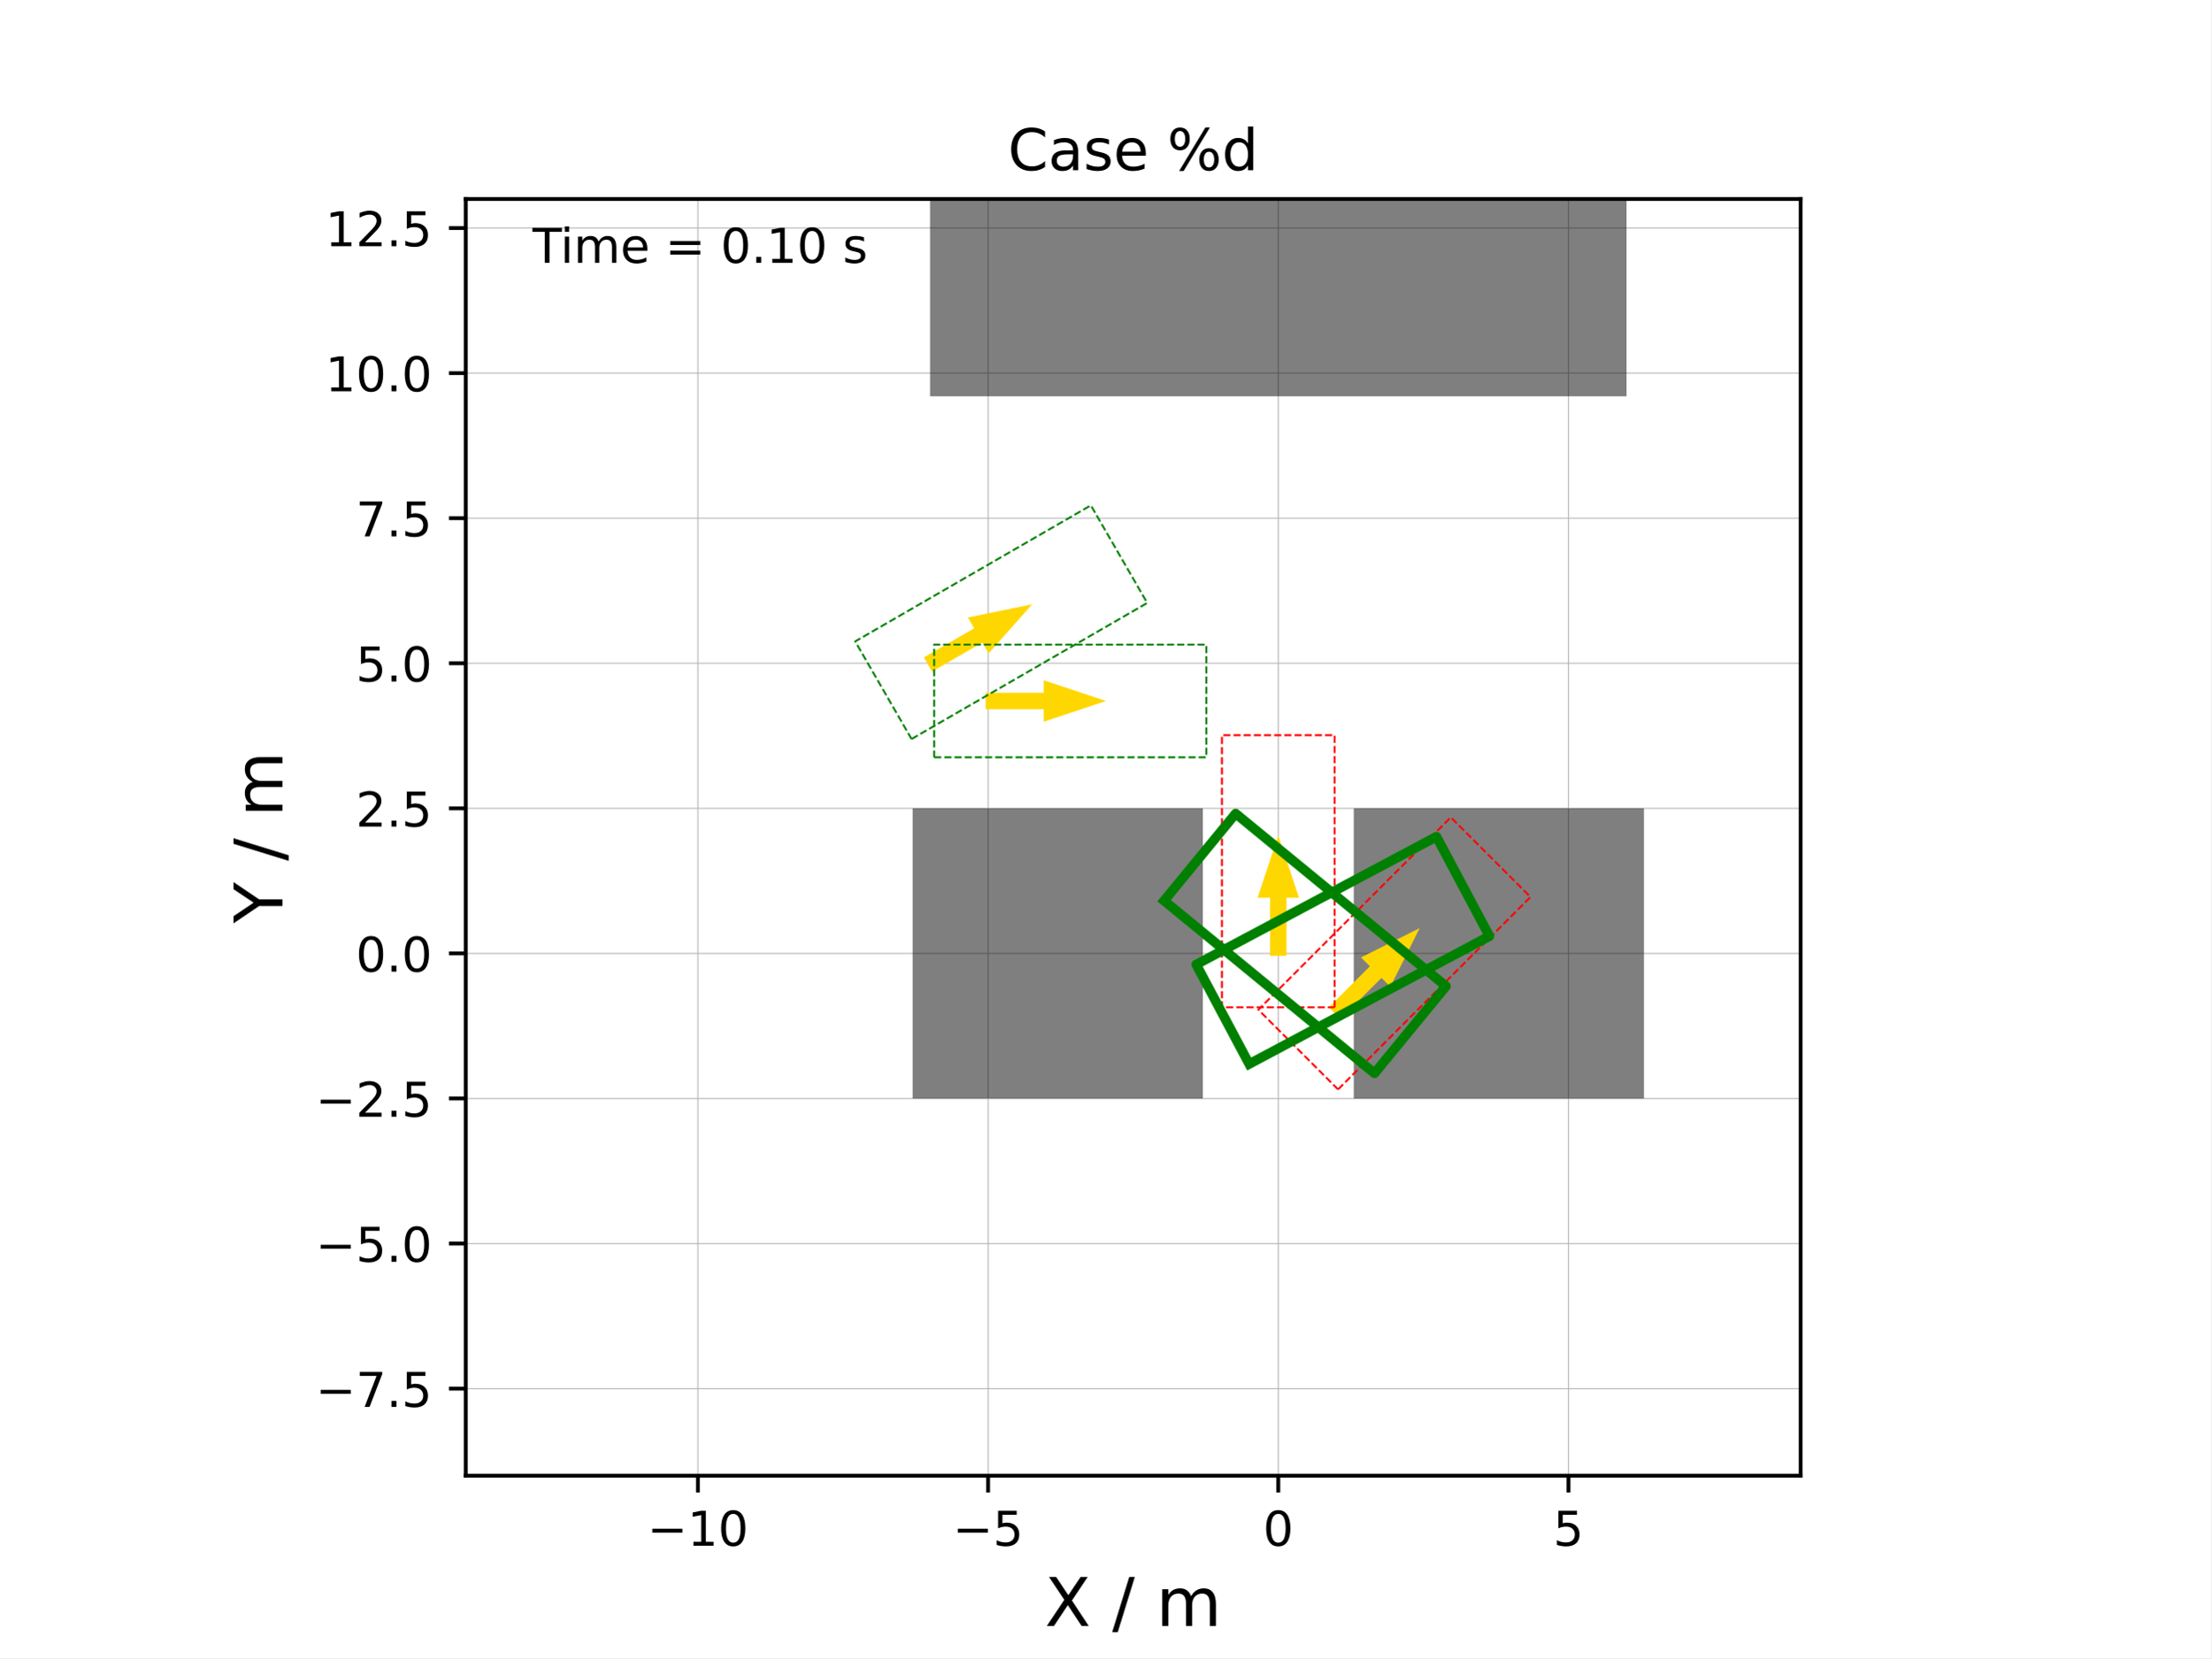
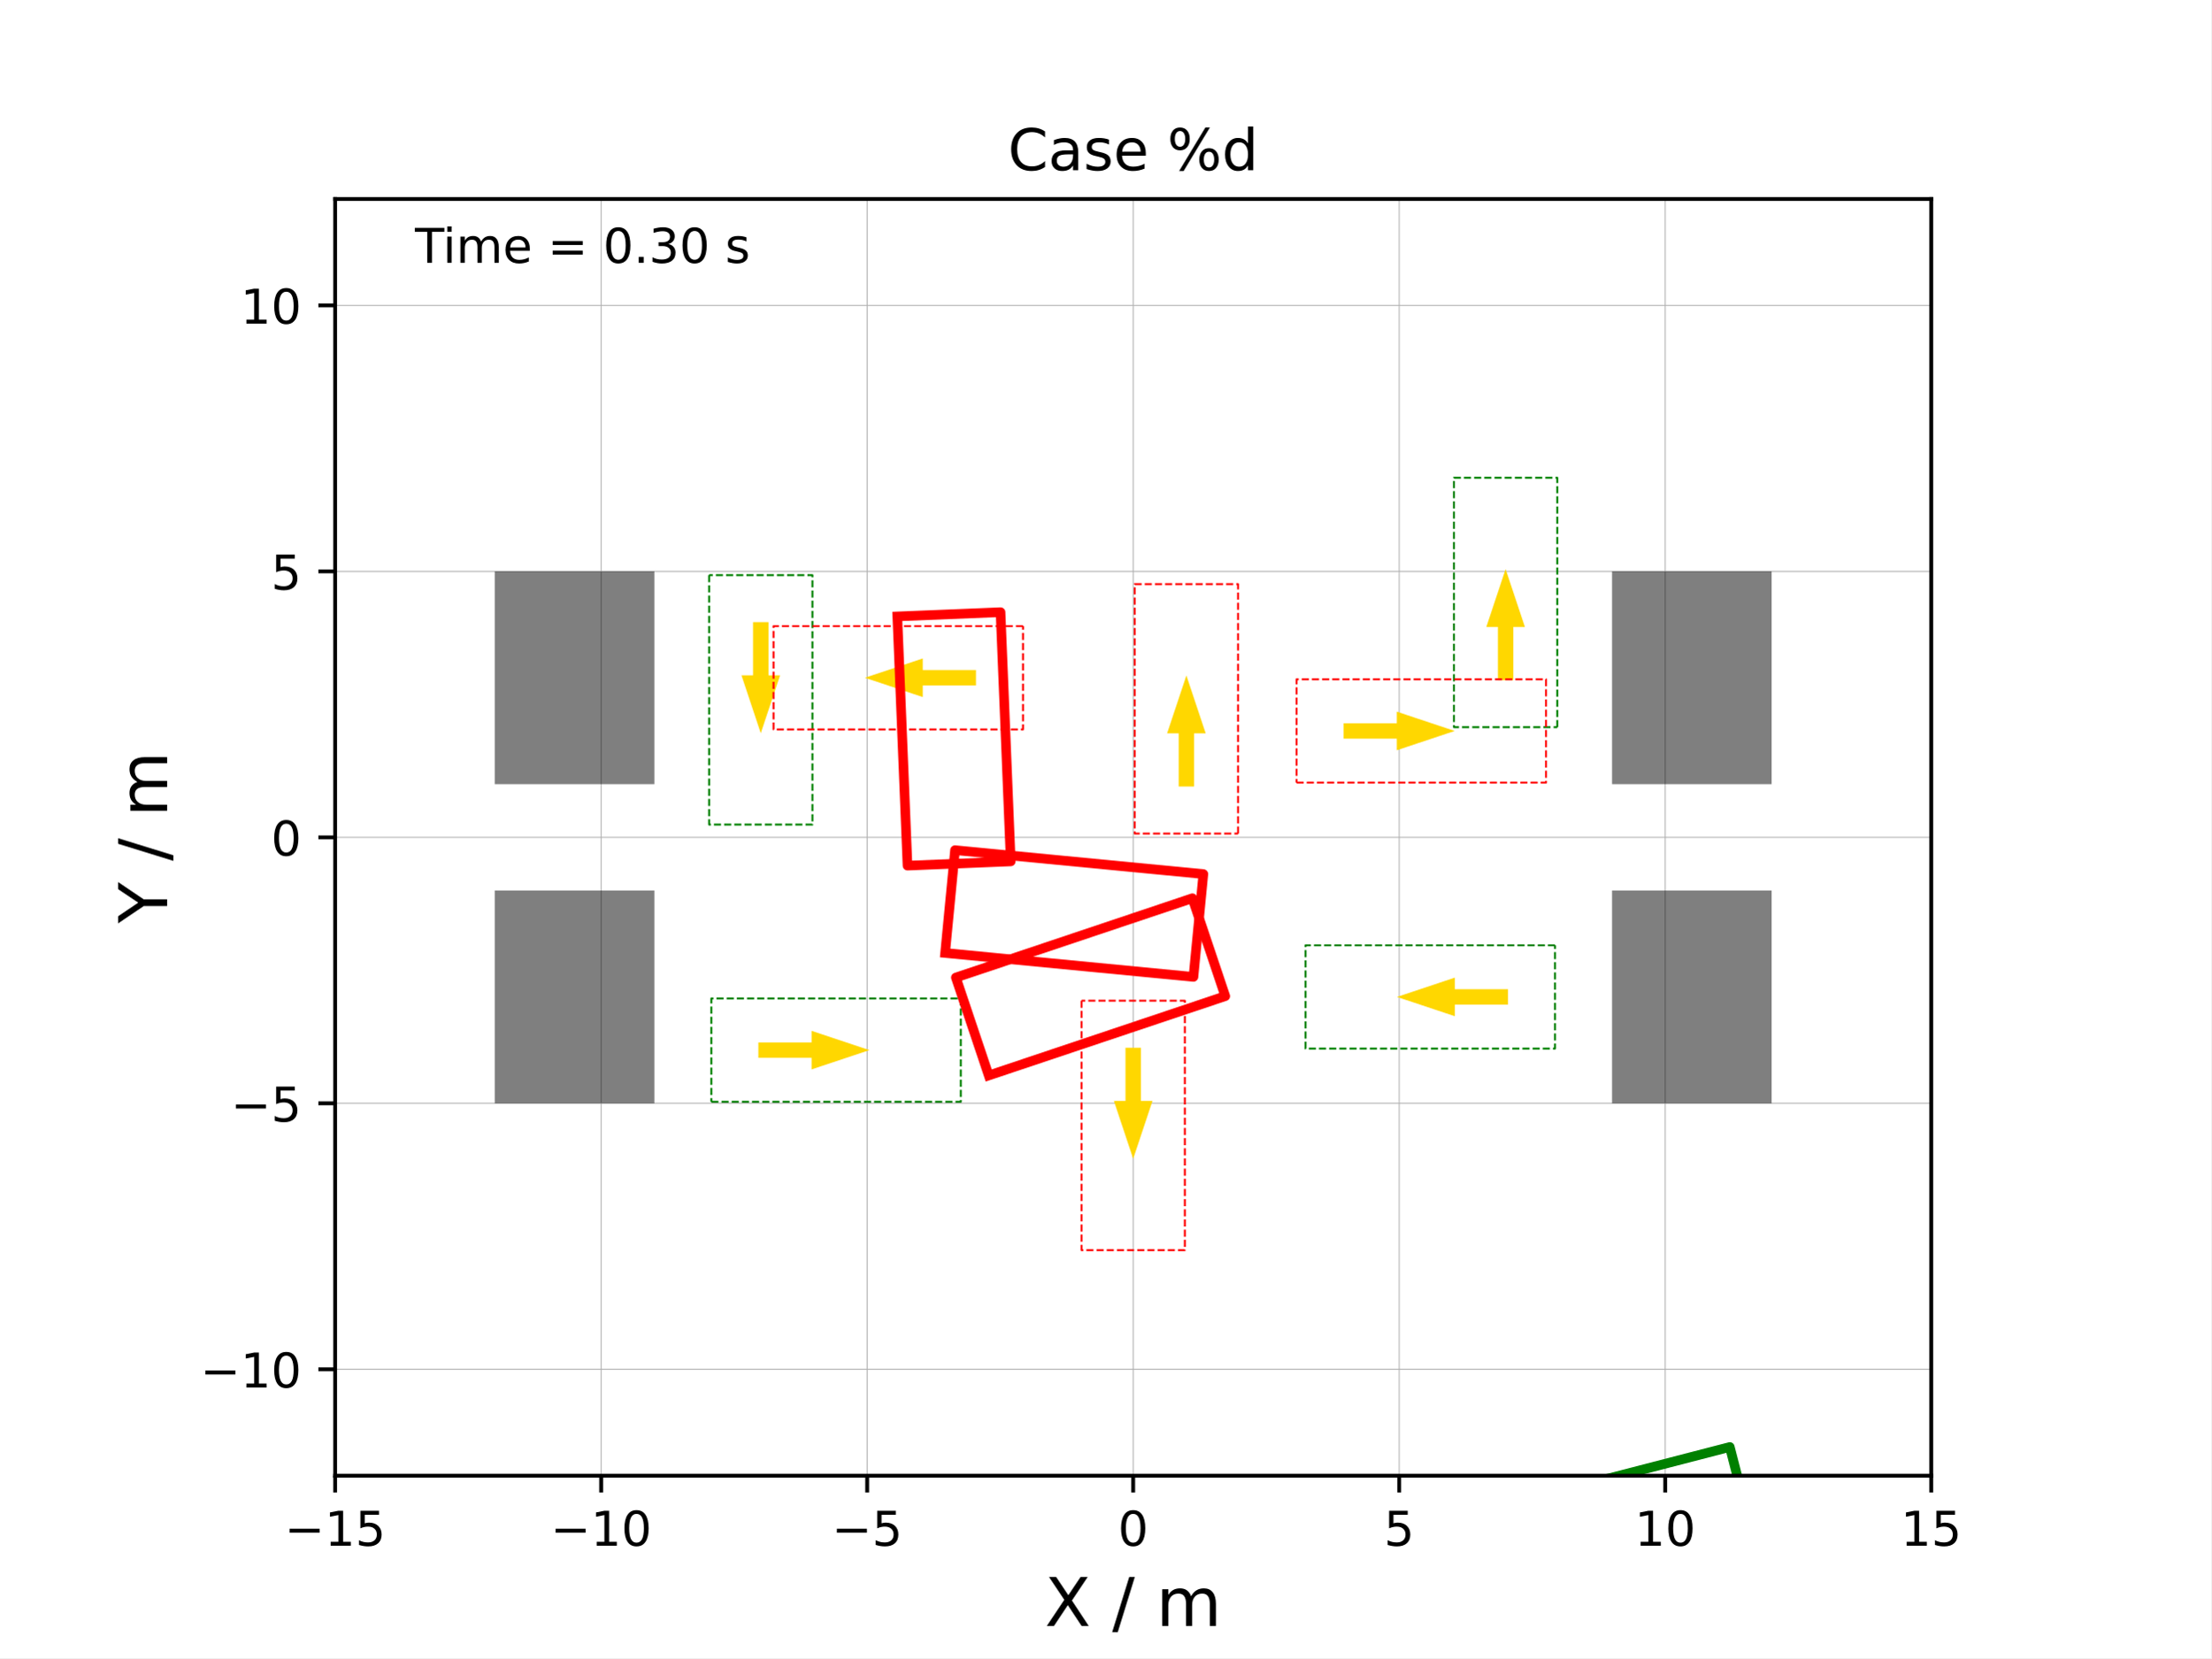
<svg xmlns="http://www.w3.org/2000/svg" xmlns:xlink="http://www.w3.org/1999/xlink" width="460.8pt" height="345.6pt" viewBox="0 0 460.8 345.6" version="1.1">
  <defs>
    <style type="text/css">*{stroke-linejoin: round; stroke-linecap: butt}</style>
  </defs>
  <g id="figure_1">
    <g id="patch_1">
      <path d="M 0 345.6  L 460.8 345.6  L 460.8 0  L 0 0  z " style="fill: #ffffff" />
    </g>
    <g id="axes_1">
      <g id="patch_2">
-         <path d="M 97.056 307.584  L 375.264 307.584  L 375.264 41.472  L 97.056 41.472  z " style="fill: #ffffff" />
+         <path d="M 69.84 307.584  L 402.48 307.584  L 402.48 41.472  L 69.84 41.472  z " style="fill: #ffffff" />
      </g>
      <g id="matplotlib.axis_1">
        <g id="xtick_1">
          <g id="line2d_1">
-             <path d="M 145.44 307.584  L 145.44 41.472  " clip-path="url(#pe2321b5df1)" style="fill: none; stroke: #b0b0b0; stroke-width: 0.2; stroke-linecap: square" />
+             <path d="M 69.84 307.584  L 69.84 41.472  " clip-path="url(#pda8e3c46f7)" style="fill: none; stroke: #b0b0b0; stroke-width: 0.2; stroke-linecap: square" />
          </g>
          <g id="line2d_2">
            <defs>
-               <path id="m6c5003adae" d="M 0 0  L 0 3.5  " style="stroke: #000000; stroke-width: 0.8" />
+               <path id="mcd9456e52e" d="M 0 0  L 0 3.5  " style="stroke: #000000; stroke-width: 0.8" />
            </defs>
            <g>
-               <use xlink:href="#m6c5003adae" x="145.44" y="307.584" style="stroke: #000000; stroke-width: 0.8" />
+               <use xlink:href="#mcd9456e52e" x="69.84" y="307.584" style="stroke: #000000; stroke-width: 0.8" />
            </g>
          </g>
          <g id="text_1">
-             <g transform="translate(134.8877 322.1824) scale(0.1 -0.1)">
+             <g transform="translate(59.28766 322.1824) scale(0.1 -0.1)">
              <defs>
                <path id="DejaVuSans-2212" d="M 678 2272  L 4684 2272  L 4684 1741  L 678 1741  L 678 2272  z " transform="scale(0.015625)" />
                <path id="DejaVuSans-31" d="M 794 531  L 1825 531  L 1825 4091  L 703 3866  L 703 4441  L 1819 4666  L 2450 4666  L 2450 531  L 3481 531  L 3481 0  L 794 0  L 794 531  z " transform="scale(0.015625)" />
+                 <path id="DejaVuSans-35" d="M 691 4666  L 3169 4666  L 3169 4134  L 1269 4134  L 1269 2991  Q 1406 3038 1543 3061  Q 1681 3084 1819 3084  Q 2600 3084 3056 2656  Q 3513 2228 3513 1497  Q 3513 744 3044 326  Q 2575 -91 1722 -91  Q 1428 -91 1123 -41  Q 819 9 494 109  L 494 744  Q 775 591 1075 516  Q 1375 441 1709 441  Q 2250 441 2565 725  Q 2881 1009 2881 1497  Q 2881 1984 2565 2268  Q 2250 2553 1709 2553  Q 1456 2553 1204 2497  Q 953 2441 691 2322  L 691 4666  z " transform="scale(0.015625)" />
+               </defs>
+               <use xlink:href="#DejaVuSans-2212" />
+               <use xlink:href="#DejaVuSans-31" x="83.789" />
+               <use xlink:href="#DejaVuSans-35" x="147.412" />
+             </g>
+           </g>
+         </g>
+         <g id="xtick_2">
+           <g id="line2d_3">
+             <path d="M 125.28 307.584  L 125.28 41.472  " clip-path="url(#pda8e3c46f7)" style="fill: none; stroke: #b0b0b0; stroke-width: 0.2; stroke-linecap: square" />
+           </g>
+           <g id="line2d_4">
+             <g>
+               <use xlink:href="#mcd9456e52e" x="125.28" y="307.584" style="stroke: #000000; stroke-width: 0.8" />
+             </g>
+           </g>
+           <g id="text_2">
+             <g transform="translate(114.7277 322.1824) scale(0.1 -0.1)">
+               <defs>
                <path id="DejaVuSans-30" d="M 2034 4250  Q 1547 4250 1301 3770  Q 1056 3291 1056 2328  Q 1056 1369 1301 889  Q 1547 409 2034 409  Q 2525 409 2770 889  Q 3016 1369 3016 2328  Q 3016 3291 2770 3770  Q 2525 4250 2034 4250  z M 2034 4750  Q 2819 4750 3233 4129  Q 3647 3509 3647 2328  Q 3647 1150 3233 529  Q 2819 -91 2034 -91  Q 1250 -91 836 529  Q 422 1150 422 2328  Q 422 3509 836 4129  Q 1250 4750 2034 4750  z " transform="scale(0.015625)" />
              </defs>
              <use xlink:href="#DejaVuSans-2212" />
              <use xlink:href="#DejaVuSans-31" x="83.789" />
              <use xlink:href="#DejaVuSans-30" x="147.412" />
            </g>
          </g>
        </g>
-         <g id="xtick_2">
-           <g id="line2d_3">
-             <path d="M 205.92 307.584  L 205.92 41.472  " clip-path="url(#pe2321b5df1)" style="fill: none; stroke: #b0b0b0; stroke-width: 0.2; stroke-linecap: square" />
-           </g>
-           <g id="line2d_4">
-             <g>
-               <use xlink:href="#m6c5003adae" x="205.92" y="307.584" style="stroke: #000000; stroke-width: 0.8" />
-             </g>
-           </g>
-           <g id="text_2">
-             <g transform="translate(198.5489 322.1824) scale(0.1 -0.1)">
-               <defs>
-                 <path id="DejaVuSans-35" d="M 691 4666  L 3169 4666  L 3169 4134  L 1269 4134  L 1269 2991  Q 1406 3038 1543 3061  Q 1681 3084 1819 3084  Q 2600 3084 3056 2656  Q 3513 2228 3513 1497  Q 3513 744 3044 326  Q 2575 -91 1722 -91  Q 1428 -91 1123 -41  Q 819 9 494 109  L 494 744  Q 775 591 1075 516  Q 1375 441 1709 441  Q 2250 441 2565 725  Q 2881 1009 2881 1497  Q 2881 1984 2565 2268  Q 2250 2553 1709 2553  Q 1456 2553 1204 2497  Q 953 2441 691 2322  L 691 4666  z " transform="scale(0.015625)" />
-               </defs>
-               <use xlink:href="#DejaVuSans-2212" />
-               <use xlink:href="#DejaVuSans-35" x="83.789" />
-             </g>
-           </g>
-         </g>
        <g id="xtick_3">
          <g id="line2d_5">
-             <path d="M 266.4 307.584  L 266.4 41.472  " clip-path="url(#pe2321b5df1)" style="fill: none; stroke: #b0b0b0; stroke-width: 0.2; stroke-linecap: square" />
+             <path d="M 180.72 307.584  L 180.72 41.472  " clip-path="url(#pda8e3c46f7)" style="fill: none; stroke: #b0b0b0; stroke-width: 0.2; stroke-linecap: square" />
          </g>
          <g id="line2d_6">
            <g>
-               <use xlink:href="#m6c5003adae" x="266.4" y="307.584" style="stroke: #000000; stroke-width: 0.8" />
+               <use xlink:href="#mcd9456e52e" x="180.72" y="307.584" style="stroke: #000000; stroke-width: 0.8" />
            </g>
          </g>
          <g id="text_3">
-             <g transform="translate(263.2188 322.1824) scale(0.1 -0.1)">
-               <use xlink:href="#DejaVuSans-30" />
+             <g transform="translate(173.3489 322.1824) scale(0.1 -0.1)">
+               <use xlink:href="#DejaVuSans-2212" />
+               <use xlink:href="#DejaVuSans-35" x="83.789" />
            </g>
          </g>
        </g>
        <g id="xtick_4">
          <g id="line2d_7">
-             <path d="M 326.88 307.584  L 326.88 41.472  " clip-path="url(#pe2321b5df1)" style="fill: none; stroke: #b0b0b0; stroke-width: 0.2; stroke-linecap: square" />
+             <path d="M 236.16 307.584  L 236.16 41.472  " clip-path="url(#pda8e3c46f7)" style="fill: none; stroke: #b0b0b0; stroke-width: 0.2; stroke-linecap: square" />
          </g>
          <g id="line2d_8">
            <g>
-               <use xlink:href="#m6c5003adae" x="326.88" y="307.584" style="stroke: #000000; stroke-width: 0.8" />
+               <use xlink:href="#mcd9456e52e" x="236.16" y="307.584" style="stroke: #000000; stroke-width: 0.8" />
            </g>
          </g>
          <g id="text_4">
-             <g transform="translate(323.6988 322.1824) scale(0.1 -0.1)">
+             <g transform="translate(232.9787 322.1824) scale(0.1 -0.1)">
+               <use xlink:href="#DejaVuSans-30" />
+             </g>
+           </g>
+         </g>
+         <g id="xtick_5">
+           <g id="line2d_9">
+             <path d="M 291.6 307.584  L 291.6 41.472  " clip-path="url(#pda8e3c46f7)" style="fill: none; stroke: #b0b0b0; stroke-width: 0.2; stroke-linecap: square" />
+           </g>
+           <g id="line2d_10">
+             <g>
+               <use xlink:href="#mcd9456e52e" x="291.6" y="307.584" style="stroke: #000000; stroke-width: 0.8" />
+             </g>
+           </g>
+           <g id="text_5">
+             <g transform="translate(288.4187 322.1824) scale(0.1 -0.1)">
              <use xlink:href="#DejaVuSans-35" />
            </g>
          </g>
        </g>
-         <g id="text_5">
+         <g id="xtick_6">
+           <g id="line2d_11">
+             <path d="M 347.04 307.584  L 347.04 41.472  " clip-path="url(#pda8e3c46f7)" style="fill: none; stroke: #b0b0b0; stroke-width: 0.2; stroke-linecap: square" />
+           </g>
+           <g id="line2d_12">
+             <g>
+               <use xlink:href="#mcd9456e52e" x="347.04" y="307.584" style="stroke: #000000; stroke-width: 0.8" />
+             </g>
+           </g>
+           <g id="text_6">
+             <g transform="translate(340.6775 322.1824) scale(0.1 -0.1)">
+               <use xlink:href="#DejaVuSans-31" />
+               <use xlink:href="#DejaVuSans-30" x="63.623" />
+             </g>
+           </g>
+         </g>
+         <g id="xtick_7">
+           <g id="line2d_13">
+             <path d="M 402.48 307.584  L 402.48 41.472  " clip-path="url(#pda8e3c46f7)" style="fill: none; stroke: #b0b0b0; stroke-width: 0.2; stroke-linecap: square" />
+           </g>
+           <g id="line2d_14">
+             <g>
+               <use xlink:href="#mcd9456e52e" x="402.48" y="307.584" style="stroke: #000000; stroke-width: 0.8" />
+             </g>
+           </g>
+           <g id="text_7">
+             <g transform="translate(396.1175 322.1824) scale(0.1 -0.1)">
+               <use xlink:href="#DejaVuSans-31" />
+               <use xlink:href="#DejaVuSans-35" x="63.623" />
+             </g>
+           </g>
+         </g>
+         <g id="text_8">
          <g transform="translate(217.7391 338.8999) scale(0.14 -0.14)">
            <defs>
              <path id="DejaVuSans-58" d="M 403 4666  L 1081 4666  L 2241 2931  L 3406 4666  L 4084 4666  L 2584 2425  L 4184 0  L 3506 0  L 2194 1984  L 872 0  L 191 0  L 1856 2491  L 403 4666  z " transform="scale(0.015625)" />
              <path id="DejaVuSans-20" transform="scale(0.015625)" />
              <path id="DejaVuSans-2f" d="M 1625 4666  L 2156 4666  L 531 -594  L 0 -594  L 1625 4666  z " transform="scale(0.015625)" />
              <path id="DejaVuSans-6d" d="M 3328 2828  Q 3544 3216 3844 3400  Q 4144 3584 4550 3584  Q 5097 3584 5394 3201  Q 5691 2819 5691 2113  L 5691 0  L 5113 0  L 5113 2094  Q 5113 2597 4934 2840  Q 4756 3084 4391 3084  Q 3944 3084 3684 2787  Q 3425 2491 3425 1978  L 3425 0  L 2847 0  L 2847 2094  Q 2847 2600 2669 2842  Q 2491 3084 2119 3084  Q 1678 3084 1418 2786  Q 1159 2488 1159 1978  L 1159 0  L 581 0  L 581 3500  L 1159 3500  L 1159 2956  Q 1356 3278 1631 3431  Q 1906 3584 2284 3584  Q 2666 3584 2933 3390  Q 3200 3197 3328 2828  z " transform="scale(0.015625)" />
            </defs>
            <use xlink:href="#DejaVuSans-58" />
            <use xlink:href="#DejaVuSans-20" x="68.506" />
            <use xlink:href="#DejaVuSans-2f" x="100.293" />
            <use xlink:href="#DejaVuSans-20" x="133.984" />
            <use xlink:href="#DejaVuSans-6d" x="165.771" />
          </g>
        </g>
      </g>
      <g id="matplotlib.axis_2">
        <g id="ytick_1">
-           <g id="line2d_9">
-             <path d="M 97.056 289.44  L 375.264 289.44  " clip-path="url(#pe2321b5df1)" style="fill: none; stroke: #b0b0b0; stroke-width: 0.2; stroke-linecap: square" />
-           </g>
-           <g id="line2d_10">
+           <g id="line2d_15">
+             <path d="M 69.84 285.408  L 402.48 285.408  " clip-path="url(#pda8e3c46f7)" style="fill: none; stroke: #b0b0b0; stroke-width: 0.2; stroke-linecap: square" />
+           </g>
+           <g id="line2d_16">
            <defs>
-               <path id="m545e081326" d="M 0 0  L -3.5 0  " style="stroke: #000000; stroke-width: 0.8" />
+               <path id="m2091ab7830" d="M 0 0  L -3.5 0  " style="stroke: #000000; stroke-width: 0.8" />
            </defs>
            <g>
-               <use xlink:href="#m545e081326" x="97.056" y="289.44" style="stroke: #000000; stroke-width: 0.8" />
-             </g>
-           </g>
-           <g id="text_6">
-             <g transform="translate(65.77319 293.2392) scale(0.1 -0.1)">
-               <defs>
-                 <path id="DejaVuSans-37" d="M 525 4666  L 3525 4666  L 3525 4397  L 1831 0  L 1172 0  L 2766 4134  L 525 4134  L 525 4666  z " transform="scale(0.015625)" />
-                 <path id="DejaVuSans-2e" d="M 684 794  L 1344 794  L 1344 0  L 684 0  L 684 794  z " transform="scale(0.015625)" />
-               </defs>
-               <use xlink:href="#DejaVuSans-2212" />
-               <use xlink:href="#DejaVuSans-37" x="83.789" />
-               <use xlink:href="#DejaVuSans-2e" x="147.412" />
-               <use xlink:href="#DejaVuSans-35" x="179.199" />
+               <use xlink:href="#m2091ab7830" x="69.84" y="285.408" style="stroke: #000000; stroke-width: 0.8" />
+             </g>
+           </g>
+           <g id="text_9">
+             <g transform="translate(41.73531 289.2072) scale(0.1 -0.1)">
+               <use xlink:href="#DejaVuSans-2212" />
+               <use xlink:href="#DejaVuSans-31" x="83.789" />
+               <use xlink:href="#DejaVuSans-30" x="147.412" />
            </g>
          </g>
        </g>
        <g id="ytick_2">
-           <g id="line2d_11">
-             <path d="M 97.056 259.2  L 375.264 259.2  " clip-path="url(#pe2321b5df1)" style="fill: none; stroke: #b0b0b0; stroke-width: 0.2; stroke-linecap: square" />
-           </g>
-           <g id="line2d_12">
-             <g>
-               <use xlink:href="#m545e081326" x="97.056" y="259.2" style="stroke: #000000; stroke-width: 0.8" />
-             </g>
-           </g>
-           <g id="text_7">
-             <g transform="translate(65.77319 262.9992) scale(0.1 -0.1)">
+           <g id="line2d_17">
+             <path d="M 69.84 229.968  L 402.48 229.968  " clip-path="url(#pda8e3c46f7)" style="fill: none; stroke: #b0b0b0; stroke-width: 0.2; stroke-linecap: square" />
+           </g>
+           <g id="line2d_18">
+             <g>
+               <use xlink:href="#m2091ab7830" x="69.84" y="229.968" style="stroke: #000000; stroke-width: 0.8" />
+             </g>
+           </g>
+           <g id="text_10">
+             <g transform="translate(48.09781 233.7672) scale(0.1 -0.1)">
              <use xlink:href="#DejaVuSans-2212" />
              <use xlink:href="#DejaVuSans-35" x="83.789" />
-               <use xlink:href="#DejaVuSans-2e" x="147.412" />
-               <use xlink:href="#DejaVuSans-30" x="179.199" />
            </g>
          </g>
        </g>
        <g id="ytick_3">
-           <g id="line2d_13">
-             <path d="M 97.056 228.96  L 375.264 228.96  " clip-path="url(#pe2321b5df1)" style="fill: none; stroke: #b0b0b0; stroke-width: 0.2; stroke-linecap: square" />
-           </g>
-           <g id="line2d_14">
-             <g>
-               <use xlink:href="#m545e081326" x="97.056" y="228.96" style="stroke: #000000; stroke-width: 0.8" />
-             </g>
-           </g>
-           <g id="text_8">
-             <g transform="translate(65.77319 232.7592) scale(0.1 -0.1)">
-               <defs>
-                 <path id="DejaVuSans-32" d="M 1228 531  L 3431 531  L 3431 0  L 469 0  L 469 531  Q 828 903 1448 1529  Q 2069 2156 2228 2338  Q 2531 2678 2651 2914  Q 2772 3150 2772 3378  Q 2772 3750 2511 3984  Q 2250 4219 1831 4219  Q 1534 4219 1204 4116  Q 875 4013 500 3803  L 500 4441  Q 881 4594 1212 4672  Q 1544 4750 1819 4750  Q 2544 4750 2975 4387  Q 3406 4025 3406 3419  Q 3406 3131 3298 2873  Q 3191 2616 2906 2266  Q 2828 2175 2409 1742  Q 1991 1309 1228 531  z " transform="scale(0.015625)" />
-               </defs>
-               <use xlink:href="#DejaVuSans-2212" />
-               <use xlink:href="#DejaVuSans-32" x="83.789" />
-               <use xlink:href="#DejaVuSans-2e" x="147.412" />
-               <use xlink:href="#DejaVuSans-35" x="179.199" />
+           <g id="line2d_19">
+             <path d="M 69.84 174.528  L 402.48 174.528  " clip-path="url(#pda8e3c46f7)" style="fill: none; stroke: #b0b0b0; stroke-width: 0.2; stroke-linecap: square" />
+           </g>
+           <g id="line2d_20">
+             <g>
+               <use xlink:href="#m2091ab7830" x="69.84" y="174.528" style="stroke: #000000; stroke-width: 0.8" />
+             </g>
+           </g>
+           <g id="text_11">
+             <g transform="translate(56.4775 178.3272) scale(0.1 -0.1)">
+               <use xlink:href="#DejaVuSans-30" />
            </g>
          </g>
        </g>
        <g id="ytick_4">
-           <g id="line2d_15">
-             <path d="M 97.056 198.72  L 375.264 198.72  " clip-path="url(#pe2321b5df1)" style="fill: none; stroke: #b0b0b0; stroke-width: 0.2; stroke-linecap: square" />
-           </g>
-           <g id="line2d_16">
-             <g>
-               <use xlink:href="#m545e081326" x="97.056" y="198.72" style="stroke: #000000; stroke-width: 0.8" />
-             </g>
-           </g>
-           <g id="text_9">
-             <g transform="translate(74.15287 202.5192) scale(0.1 -0.1)">
-               <use xlink:href="#DejaVuSans-30" />
-               <use xlink:href="#DejaVuSans-2e" x="63.623" />
-               <use xlink:href="#DejaVuSans-30" x="95.41" />
+           <g id="line2d_21">
+             <path d="M 69.84 119.088  L 402.48 119.088  " clip-path="url(#pda8e3c46f7)" style="fill: none; stroke: #b0b0b0; stroke-width: 0.2; stroke-linecap: square" />
+           </g>
+           <g id="line2d_22">
+             <g>
+               <use xlink:href="#m2091ab7830" x="69.84" y="119.088" style="stroke: #000000; stroke-width: 0.8" />
+             </g>
+           </g>
+           <g id="text_12">
+             <g transform="translate(56.4775 122.8872) scale(0.1 -0.1)">
+               <use xlink:href="#DejaVuSans-35" />
            </g>
          </g>
        </g>
        <g id="ytick_5">
-           <g id="line2d_17">
-             <path d="M 97.056 168.48  L 375.264 168.48  " clip-path="url(#pe2321b5df1)" style="fill: none; stroke: #b0b0b0; stroke-width: 0.2; stroke-linecap: square" />
-           </g>
-           <g id="line2d_18">
-             <g>
-               <use xlink:href="#m545e081326" x="97.056" y="168.48" style="stroke: #000000; stroke-width: 0.8" />
-             </g>
-           </g>
-           <g id="text_10">
-             <g transform="translate(74.15287 172.2792) scale(0.1 -0.1)">
-               <use xlink:href="#DejaVuSans-32" />
-               <use xlink:href="#DejaVuSans-2e" x="63.623" />
-               <use xlink:href="#DejaVuSans-35" x="95.41" />
-             </g>
-           </g>
-         </g>
-         <g id="ytick_6">
-           <g id="line2d_19">
-             <path d="M 97.056 138.24  L 375.264 138.24  " clip-path="url(#pe2321b5df1)" style="fill: none; stroke: #b0b0b0; stroke-width: 0.2; stroke-linecap: square" />
-           </g>
-           <g id="line2d_20">
-             <g>
-               <use xlink:href="#m545e081326" x="97.056" y="138.24" style="stroke: #000000; stroke-width: 0.8" />
-             </g>
-           </g>
-           <g id="text_11">
-             <g transform="translate(74.15287 142.0392) scale(0.1 -0.1)">
-               <use xlink:href="#DejaVuSans-35" />
-               <use xlink:href="#DejaVuSans-2e" x="63.623" />
-               <use xlink:href="#DejaVuSans-30" x="95.41" />
-             </g>
-           </g>
-         </g>
-         <g id="ytick_7">
-           <g id="line2d_21">
-             <path d="M 97.056 108  L 375.264 108  " clip-path="url(#pe2321b5df1)" style="fill: none; stroke: #b0b0b0; stroke-width: 0.2; stroke-linecap: square" />
-           </g>
-           <g id="line2d_22">
-             <g>
-               <use xlink:href="#m545e081326" x="97.056" y="108" style="stroke: #000000; stroke-width: 0.8" />
-             </g>
-           </g>
-           <g id="text_12">
-             <g transform="translate(74.15287 111.7992) scale(0.1 -0.1)">
-               <use xlink:href="#DejaVuSans-37" />
-               <use xlink:href="#DejaVuSans-2e" x="63.623" />
-               <use xlink:href="#DejaVuSans-35" x="95.41" />
-             </g>
-           </g>
-         </g>
-         <g id="ytick_8">
          <g id="line2d_23">
-             <path d="M 97.056 77.76  L 375.264 77.76  " clip-path="url(#pe2321b5df1)" style="fill: none; stroke: #b0b0b0; stroke-width: 0.2; stroke-linecap: square" />
+             <path d="M 69.84 63.648  L 402.48 63.648  " clip-path="url(#pda8e3c46f7)" style="fill: none; stroke: #b0b0b0; stroke-width: 0.2; stroke-linecap: square" />
          </g>
          <g id="line2d_24">
            <g>
-               <use xlink:href="#m545e081326" x="97.056" y="77.76" style="stroke: #000000; stroke-width: 0.8" />
+               <use xlink:href="#m2091ab7830" x="69.84" y="63.648" style="stroke: #000000; stroke-width: 0.8" />
            </g>
          </g>
          <g id="text_13">
-             <g transform="translate(67.79037 81.55922) scale(0.1 -0.1)">
+             <g transform="translate(50.115 67.44722) scale(0.1 -0.1)">
              <use xlink:href="#DejaVuSans-31" />
              <use xlink:href="#DejaVuSans-30" x="63.623" />
-               <use xlink:href="#DejaVuSans-2e" x="127.246" />
-               <use xlink:href="#DejaVuSans-30" x="159.033" />
-             </g>
-           </g>
-         </g>
-         <g id="ytick_9">
-           <g id="line2d_25">
-             <path d="M 97.056 47.52  L 375.264 47.52  " clip-path="url(#pe2321b5df1)" style="fill: none; stroke: #b0b0b0; stroke-width: 0.2; stroke-linecap: square" />
-           </g>
-           <g id="line2d_26">
-             <g>
-               <use xlink:href="#m545e081326" x="97.056" y="47.52" style="stroke: #000000; stroke-width: 0.8" />
-             </g>
-           </g>
-           <g id="text_14">
-             <g transform="translate(67.79037 51.31922) scale(0.1 -0.1)">
-               <use xlink:href="#DejaVuSans-31" />
-               <use xlink:href="#DejaVuSans-32" x="63.623" />
-               <use xlink:href="#DejaVuSans-2e" x="127.246" />
-               <use xlink:href="#DejaVuSans-35" x="159.033" />
-             </g>
-           </g>
-         </g>
-         <g id="text_15">
-           <g transform="translate(58.86162 192.4294) rotate(-90) scale(0.14 -0.14)">
+             </g>
+           </g>
+         </g>
+         <g id="text_14">
+           <g transform="translate(34.82375 192.4294) rotate(-90) scale(0.14 -0.14)">
            <defs>
              <path id="DejaVuSans-59" d="M -13 4666  L 666 4666  L 1959 2747  L 3244 4666  L 3922 4666  L 2272 2222  L 2272 0  L 1638 0  L 1638 2222  L -13 4666  z " transform="scale(0.015625)" />
            </defs>
            <use xlink:href="#DejaVuSans-59" />
            <use xlink:href="#DejaVuSans-20" x="61.084" />
            <use xlink:href="#DejaVuSans-2f" x="92.871" />
            <use xlink:href="#DejaVuSans-20" x="126.562" />
            <use xlink:href="#DejaVuSans-6d" x="158.35" />
          </g>
        </g>
      </g>
      <g id="patch_3">
-         <path d="M 190.195 168.48  L 250.675 168.48  L 250.675 228.96  L 190.195 228.96  z " clip-path="url(#pe2321b5df1)" style="opacity: 0.5" />
+         <path d="M 103.104 119.088  L 103.104 163.44  L 136.368 163.44  L 136.368 119.088  z " clip-path="url(#pda8e3c46f7)" style="opacity: 0.5" />
      </g>
      <g id="patch_4">
-         <path d="M 282.125 168.48  L 342.605 168.48  L 342.605 228.96  L 282.125 228.96  z " clip-path="url(#pe2321b5df1)" style="opacity: 0.5" />
+         <path d="M 335.952 119.088  L 335.952 163.44  L 369.216 163.44  L 369.216 119.088  z " clip-path="url(#pda8e3c46f7)" style="opacity: 0.5" />
      </g>
      <g id="patch_5">
-         <path d="M 193.824 82.598  L 338.976 82.598  L 338.976 36.634  L 193.824 36.634  z " clip-path="url(#pe2321b5df1)" style="opacity: 0.5" />
+         <path d="M 103.104 229.968  L 103.104 185.616  L 136.368 185.616  L 136.368 229.968  z " clip-path="url(#pda8e3c46f7)" style="opacity: 0.5" />
      </g>
      <g id="patch_6">
-         <path d="M 228.902 146.102  L 218.016 149.731  L 218.016 147.312  L 205.92 147.312  L 205.92 144.893  L 218.016 144.893  L 218.016 142.474  z " clip-path="url(#pe2321b5df1)" style="fill: #ffd700; stroke: #ffd700; stroke-linejoin: miter" />
+         <path d="M 335.952 229.968  L 335.952 185.616  L 369.216 185.616  L 369.216 229.968  z " clip-path="url(#pda8e3c46f7)" style="opacity: 0.5" />
      </g>
      <g id="patch_7">
-         <path d="M 213.727 126.749  L 206.114 135.335  L 204.904 133.24  L 194.429 139.288  L 193.219 137.192  L 203.695 131.144  L 202.485 129.049  z " clip-path="url(#pe2321b5df1)" style="fill: #ffd700; stroke: #ffd700; stroke-linejoin: miter" />
+         <path d="M 292.709 207.792  L 302.688 204.466  L 302.688 206.683  L 313.776 206.683  L 313.776 208.901  L 302.688 208.901  L 302.688 211.118  z " clip-path="url(#pda8e3c46f7)" style="fill: #ffd700; stroke: #ffd700; stroke-linejoin: miter" />
      </g>
      <g id="patch_8">
-         <path d="M 266.4 175.738  L 270.029 186.624  L 267.61 186.624  L 267.61 198.72  L 265.19 198.72  L 265.19 186.624  L 262.771 186.624  z " clip-path="url(#pe2321b5df1)" style="fill: #ffd700; stroke: #ffd700; stroke-linejoin: miter" />
+         <path d="M 179.611 218.88  L 169.632 222.206  L 169.632 219.989  L 158.544 219.989  L 158.544 217.771  L 169.632 217.771  L 169.632 215.554  z " clip-path="url(#pda8e3c46f7)" style="fill: #ffd700; stroke: #ffd700; stroke-linejoin: miter" />
      </g>
      <g id="patch_9">
-         <path d="M 294.747 194.565  L 289.615 204.829  L 287.904 203.118  L 279.351 211.671  L 277.641 209.961  L 286.194 201.408  L 284.483 199.697  z " clip-path="url(#pe2321b5df1)" style="fill: #ffd700; stroke: #ffd700; stroke-linejoin: miter" />
+         <path d="M 313.776 120.197  L 317.102 130.176  L 314.885 130.176  L 314.885 141.264  L 312.667 141.264  L 312.667 130.176  L 310.45 130.176  z " clip-path="url(#pda8e3c46f7)" style="fill: #ffd700; stroke: #ffd700; stroke-linejoin: miter" />
+       </g>
+       <g id="patch_10">
+         <path d="M 158.544 151.243  L 155.218 141.264  L 157.435 141.264  L 157.435 130.176  L 159.653 130.176  L 159.653 141.264  L 161.87 141.264  z " clip-path="url(#pda8e3c46f7)" style="fill: #ffd700; stroke: #ffd700; stroke-linejoin: miter" />
+       </g>
+       <g id="patch_11">
+         <path d="M 247.248 142.373  L 250.574 152.352  L 248.357 152.352  L 248.357 163.44  L 246.139 163.44  L 246.139 152.352  L 243.922 152.352  z " clip-path="url(#pda8e3c46f7)" style="fill: #ffd700; stroke: #ffd700; stroke-linejoin: miter" />
+       </g>
+       <g id="patch_12">
+         <path d="M 236.16 239.947  L 232.834 229.968  L 235.051 229.968  L 235.051 218.88  L 237.269 218.88  L 237.269 229.968  L 239.486 229.968  z " clip-path="url(#pda8e3c46f7)" style="fill: #ffd700; stroke: #ffd700; stroke-linejoin: miter" />
+       </g>
+       <g id="patch_13">
+         <path d="M 181.829 141.264  L 191.808 137.938  L 191.808 140.155  L 202.896 140.155  L 202.896 142.373  L 191.808 142.373  L 191.808 144.59  z " clip-path="url(#pda8e3c46f7)" style="fill: #ffd700; stroke: #ffd700; stroke-linejoin: miter" />
+       </g>
+       <g id="patch_14">
+         <path d="M 301.579 152.352  L 291.6 155.678  L 291.6 153.461  L 280.512 153.461  L 280.512 151.243  L 291.6 151.243  L 291.6 149.026  z " clip-path="url(#pda8e3c46f7)" style="fill: #ffd700; stroke: #ffd700; stroke-linejoin: miter" />
+       </g>
+       <g id="line2d_25">
+         <path d="M 324.077 197.026  L 272.085 197.026  L 272.085 218.558  L 324.077 218.558  L 324.077 197.026  " clip-path="url(#pda8e3c46f7)" style="fill: none; stroke-dasharray: 1.48,0.64; stroke-dashoffset: 0; stroke: #008000; stroke-width: 0.4" />
+       </g>
+       <g id="line2d_26">
+         <path d="M 148.243 229.646  L 200.235 229.646  L 200.235 208.114  L 148.243 208.114  L 148.243 229.646  " clip-path="url(#pda8e3c46f7)" style="fill: none; stroke-dasharray: 1.48,0.64; stroke-dashoffset: 0; stroke: #008000; stroke-width: 0.4" />
      </g>
      <g id="line2d_27">
-         <path d="M 194.683 157.848  L 251.401 157.848  L 251.401 134.357  L 194.683 134.357  L 194.683 157.848  " clip-path="url(#pe2321b5df1)" style="fill: none; stroke-dasharray: 1.48,0.64; stroke-dashoffset: 0; stroke: #008000; stroke-width: 0.4" />
+         <path d="M 324.542 151.565  L 324.542 99.573  L 303.01 99.573  L 303.01 151.565  L 324.542 151.565  " clip-path="url(#pda8e3c46f7)" style="fill: none; stroke-dasharray: 1.48,0.64; stroke-dashoffset: 0; stroke: #008000; stroke-width: 0.4" />
      </g>
      <g id="line2d_28">
-         <path d="M 189.965 154.03  L 239.084 125.671  L 227.339 105.328  L 178.22 133.687  L 189.965 154.03  " clip-path="url(#pe2321b5df1)" style="fill: none; stroke-dasharray: 1.48,0.64; stroke-dashoffset: 0; stroke: #008000; stroke-width: 0.4" />
+         <path d="M 147.778 119.875  L 147.778 171.867  L 169.31 171.867  L 169.31 119.875  L 147.778 119.875  " clip-path="url(#pda8e3c46f7)" style="fill: none; stroke-dasharray: 1.48,0.64; stroke-dashoffset: 0; stroke: #008000; stroke-width: 0.4" />
      </g>
      <g id="line2d_29">
-         <path d="M 278.145 209.957  L 278.145 153.239  L 254.655 153.239  L 254.655 209.957  L 278.145 209.957  " clip-path="url(#pe2321b5df1)" style="fill: none; stroke-dasharray: 1.48,0.64; stroke-dashoffset: 0; stroke: #ff0000; stroke-width: 0.4" />
+         <path d="M 258.014 173.741  L 258.014 121.749  L 236.482 121.749  L 236.482 173.741  L 258.014 173.741  " clip-path="url(#pda8e3c46f7)" style="fill: none; stroke-dasharray: 1.48,0.64; stroke-dashoffset: 0; stroke: #ff0000; stroke-width: 0.4" />
      </g>
      <g id="line2d_30">
-         <path d="M 278.855 227.067  L 318.961 186.961  L 302.351 170.351  L 262.245 210.457  L 278.855 227.067  " clip-path="url(#pe2321b5df1)" style="fill: none; stroke-dasharray: 1.48,0.64; stroke-dashoffset: 0; stroke: #ff0000; stroke-width: 0.4" />
+         <path d="M 225.394 208.579  L 225.394 260.571  L 246.926 260.571  L 246.926 208.579  L 225.394 208.579  " clip-path="url(#pda8e3c46f7)" style="fill: none; stroke-dasharray: 1.48,0.64; stroke-dashoffset: 0; stroke: #ff0000; stroke-width: 0.4" />
      </g>
      <g id="line2d_31">
-         <path d="M 260.332 221.771  L 310.401 195.124  L 299.364 174.387  L 249.296 201.035  L 260.332 221.771  " clip-path="url(#pe2321b5df1)" style="fill: none; stroke: #008000; stroke-width: 2; stroke-linecap: square" />
+         <path d="M 213.197 130.498  L 161.205 130.498  L 161.205 152.03  L 213.197 152.03  L 213.197 130.498  " clip-path="url(#pda8e3c46f7)" style="fill: none; stroke-dasharray: 1.48,0.64; stroke-dashoffset: 0; stroke: #ff0000; stroke-width: 0.4" />
      </g>
      <g id="line2d_32">
-         <path d="M 242.607 187.731  L 286.45 223.714  L 301.353 205.556  L 257.51 169.573  L 242.607 187.731  " clip-path="url(#pe2321b5df1)" style="fill: none; stroke: #008000; stroke-width: 2; stroke-linecap: square" />
-       </g>
-       <g id="patch_10">
-         <path d="M 97.056 307.584  L 97.056 41.472  " style="fill: none; stroke: #000000; stroke-width: 0.8; stroke-linejoin: miter; stroke-linecap: square" />
-       </g>
-       <g id="patch_11">
-         <path d="M 375.264 307.584  L 375.264 41.472  " style="fill: none; stroke: #000000; stroke-width: 0.8; stroke-linejoin: miter; stroke-linecap: square" />
-       </g>
-       <g id="patch_12">
-         <path d="M 97.056 307.584  L 375.264 307.584  " style="fill: none; stroke: #000000; stroke-width: 0.8; stroke-linejoin: miter; stroke-linecap: square" />
-       </g>
-       <g id="patch_13">
-         <path d="M 97.056 41.472  L 375.264 41.472  " style="fill: none; stroke: #000000; stroke-width: 0.8; stroke-linejoin: miter; stroke-linecap: square" />
-       </g>
-       <g id="text_16">
-         <g transform="translate(110.9664 54.7776) scale(0.1 -0.1)">
+         <path d="M 270.211 163.118  L 322.203 163.118  L 322.203 141.586  L 270.211 141.586  L 270.211 163.118  " clip-path="url(#pda8e3c46f7)" style="fill: none; stroke-dasharray: 1.48,0.64; stroke-dashoffset: 0; stroke: #ff0000; stroke-width: 0.4" />
+       </g>
+       <g id="line2d_33">
+         <path d="M 315.569 335.486  L 365.899 322.444  L 360.497 301.599  L 310.168 314.642  L 315.569 335.486  " clip-path="url(#pda8e3c46f7)" style="fill: none; stroke: #008000; stroke-width: 2; stroke-linecap: square" />
+       </g>
+       <g id="line2d_34">
+         <path d="M 206.053 224.163  L 255.347 207.631  L 248.5 187.216  L 199.207 203.747  L 206.053 224.163  " clip-path="url(#pda8e3c46f7)" style="fill: none; stroke: #ff0000; stroke-width: 2; stroke-linecap: square" />
+       </g>
+       <g id="line2d_35">
+         <path d="M 187 128.475  L 189.124 180.423  L 210.639 179.543  L 208.515 127.595  L 187 128.475  " clip-path="url(#pda8e3c46f7)" style="fill: none; stroke: #ff0000; stroke-width: 2; stroke-linecap: square" />
+       </g>
+       <g id="line2d_36">
+         <path d="M 196.965 198.631  L 248.717 203.615  L 250.781 182.181  L 199.029 177.198  L 196.965 198.631  " clip-path="url(#pda8e3c46f7)" style="fill: none; stroke: #ff0000; stroke-width: 2; stroke-linecap: square" />
+       </g>
+       <g id="patch_15">
+         <path d="M 69.84 307.584  L 69.84 41.472  " style="fill: none; stroke: #000000; stroke-width: 0.8; stroke-linejoin: miter; stroke-linecap: square" />
+       </g>
+       <g id="patch_16">
+         <path d="M 402.48 307.584  L 402.48 41.472  " style="fill: none; stroke: #000000; stroke-width: 0.8; stroke-linejoin: miter; stroke-linecap: square" />
+       </g>
+       <g id="patch_17">
+         <path d="M 69.84 307.584  L 402.48 307.584  " style="fill: none; stroke: #000000; stroke-width: 0.8; stroke-linejoin: miter; stroke-linecap: square" />
+       </g>
+       <g id="patch_18">
+         <path d="M 69.84 41.472  L 402.48 41.472  " style="fill: none; stroke: #000000; stroke-width: 0.8; stroke-linejoin: miter; stroke-linecap: square" />
+       </g>
+       <g id="text_15">
+         <g transform="translate(86.472 54.7776) scale(0.1 -0.1)">
          <defs>
            <path id="DejaVuSans-54" d="M -19 4666  L 3928 4666  L 3928 4134  L 2272 4134  L 2272 0  L 1638 0  L 1638 4134  L -19 4134  L -19 4666  z " transform="scale(0.015625)" />
            <path id="DejaVuSans-69" d="M 603 3500  L 1178 3500  L 1178 0  L 603 0  L 603 3500  z M 603 4863  L 1178 4863  L 1178 4134  L 603 4134  L 603 4863  z " transform="scale(0.015625)" />
            <path id="DejaVuSans-65" d="M 3597 1894  L 3597 1613  L 953 1613  Q 991 1019 1311 708  Q 1631 397 2203 397  Q 2534 397 2845 478  Q 3156 559 3463 722  L 3463 178  Q 3153 47 2828 -22  Q 2503 -91 2169 -91  Q 1331 -91 842 396  Q 353 884 353 1716  Q 353 2575 817 3079  Q 1281 3584 2069 3584  Q 2775 3584 3186 3129  Q 3597 2675 3597 1894  z M 3022 2063  Q 3016 2534 2758 2815  Q 2500 3097 2075 3097  Q 1594 3097 1305 2825  Q 1016 2553 972 2059  L 3022 2063  z " transform="scale(0.015625)" />
            <path id="DejaVuSans-3d" d="M 678 2906  L 4684 2906  L 4684 2381  L 678 2381  L 678 2906  z M 678 1631  L 4684 1631  L 4684 1100  L 678 1100  L 678 1631  z " transform="scale(0.015625)" />
+             <path id="DejaVuSans-2e" d="M 684 794  L 1344 794  L 1344 0  L 684 0  L 684 794  z " transform="scale(0.015625)" />
+             <path id="DejaVuSans-33" d="M 2597 2516  Q 3050 2419 3304 2112  Q 3559 1806 3559 1356  Q 3559 666 3084 287  Q 2609 -91 1734 -91  Q 1441 -91 1130 -33  Q 819 25 488 141  L 488 750  Q 750 597 1062 519  Q 1375 441 1716 441  Q 2309 441 2620 675  Q 2931 909 2931 1356  Q 2931 1769 2642 2001  Q 2353 2234 1838 2234  L 1294 2234  L 1294 2753  L 1863 2753  Q 2328 2753 2575 2939  Q 2822 3125 2822 3475  Q 2822 3834 2567 4026  Q 2313 4219 1838 4219  Q 1578 4219 1281 4162  Q 984 4106 628 3988  L 628 4550  Q 988 4650 1302 4700  Q 1616 4750 1894 4750  Q 2613 4750 3031 4423  Q 3450 4097 3450 3541  Q 3450 3153 3228 2886  Q 3006 2619 2597 2516  z " transform="scale(0.015625)" />
            <path id="DejaVuSans-73" d="M 2834 3397  L 2834 2853  Q 2591 2978 2328 3040  Q 2066 3103 1784 3103  Q 1356 3103 1142 2972  Q 928 2841 928 2578  Q 928 2378 1081 2264  Q 1234 2150 1697 2047  L 1894 2003  Q 2506 1872 2764 1633  Q 3022 1394 3022 966  Q 3022 478 2636 193  Q 2250 -91 1575 -91  Q 1294 -91 989 -36  Q 684 19 347 128  L 347 722  Q 666 556 975 473  Q 1284 391 1588 391  Q 1994 391 2212 530  Q 2431 669 2431 922  Q 2431 1156 2273 1281  Q 2116 1406 1581 1522  L 1381 1569  Q 847 1681 609 1914  Q 372 2147 372 2553  Q 372 3047 722 3315  Q 1072 3584 1716 3584  Q 2034 3584 2315 3537  Q 2597 3491 2834 3397  z " transform="scale(0.015625)" />
          </defs>
          <use xlink:href="#DejaVuSans-54" />
          <use xlink:href="#DejaVuSans-69" x="57.959" />
          <use xlink:href="#DejaVuSans-6d" x="85.742" />
          <use xlink:href="#DejaVuSans-65" x="183.154" />
          <use xlink:href="#DejaVuSans-20" x="244.678" />
          <use xlink:href="#DejaVuSans-3d" x="276.465" />
          <use xlink:href="#DejaVuSans-20" x="360.254" />
          <use xlink:href="#DejaVuSans-30" x="392.041" />
          <use xlink:href="#DejaVuSans-2e" x="455.664" />
-           <use xlink:href="#DejaVuSans-31" x="487.451" />
+           <use xlink:href="#DejaVuSans-33" x="487.451" />
          <use xlink:href="#DejaVuSans-30" x="551.074" />
          <use xlink:href="#DejaVuSans-20" x="614.697" />
          <use xlink:href="#DejaVuSans-73" x="646.484" />
        </g>
      </g>
-       <g id="text_17">
+       <g id="text_16">
        <g transform="translate(210.0591 35.472) scale(0.12 -0.12)">
          <defs>
            <path id="DejaVuSans-43" d="M 4122 4306  L 4122 3641  Q 3803 3938 3442 4084  Q 3081 4231 2675 4231  Q 1875 4231 1450 3742  Q 1025 3253 1025 2328  Q 1025 1406 1450 917  Q 1875 428 2675 428  Q 3081 428 3442 575  Q 3803 722 4122 1019  L 4122 359  Q 3791 134 3420 21  Q 3050 -91 2638 -91  Q 1578 -91 968 557  Q 359 1206 359 2328  Q 359 3453 968 4101  Q 1578 4750 2638 4750  Q 3056 4750 3426 4639  Q 3797 4528 4122 4306  z " transform="scale(0.015625)" />
            <path id="DejaVuSans-61" d="M 2194 1759  Q 1497 1759 1228 1600  Q 959 1441 959 1056  Q 959 750 1161 570  Q 1363 391 1709 391  Q 2188 391 2477 730  Q 2766 1069 2766 1631  L 2766 1759  L 2194 1759  z M 3341 1997  L 3341 0  L 2766 0  L 2766 531  Q 2569 213 2275 61  Q 1981 -91 1556 -91  Q 1019 -91 701 211  Q 384 513 384 1019  Q 384 1609 779 1909  Q 1175 2209 1959 2209  L 2766 2209  L 2766 2266  Q 2766 2663 2505 2880  Q 2244 3097 1772 3097  Q 1472 3097 1187 3025  Q 903 2953 641 2809  L 641 3341  Q 956 3463 1253 3523  Q 1550 3584 1831 3584  Q 2591 3584 2966 3190  Q 3341 2797 3341 1997  z " transform="scale(0.015625)" />
            <path id="DejaVuSans-25" d="M 4653 2053  Q 4381 2053 4226 1822  Q 4072 1591 4072 1178  Q 4072 772 4226 539  Q 4381 306 4653 306  Q 4919 306 5073 539  Q 5228 772 5228 1178  Q 5228 1588 5073 1820  Q 4919 2053 4653 2053  z M 4653 2450  Q 5147 2450 5437 2106  Q 5728 1763 5728 1178  Q 5728 594 5436 251  Q 5144 -91 4653 -91  Q 4153 -91 3862 251  Q 3572 594 3572 1178  Q 3572 1766 3864 2108  Q 4156 2450 4653 2450  z M 1428 4353  Q 1159 4353 1004 4120  Q 850 3888 850 3481  Q 850 3069 1003 2837  Q 1156 2606 1428 2606  Q 1700 2606 1854 2837  Q 2009 3069 2009 3481  Q 2009 3884 1853 4118  Q 1697 4353 1428 4353  z M 4250 4750  L 4750 4750  L 1831 -91  L 1331 -91  L 4250 4750  z M 1428 4750  Q 1922 4750 2215 4408  Q 2509 4066 2509 3481  Q 2509 2891 2217 2550  Q 1925 2209 1428 2209  Q 931 2209 642 2551  Q 353 2894 353 3481  Q 353 4063 643 4406  Q 934 4750 1428 4750  z " transform="scale(0.015625)" />
            <path id="DejaVuSans-64" d="M 2906 2969  L 2906 4863  L 3481 4863  L 3481 0  L 2906 0  L 2906 525  Q 2725 213 2448 61  Q 2172 -91 1784 -91  Q 1150 -91 751 415  Q 353 922 353 1747  Q 353 2572 751 3078  Q 1150 3584 1784 3584  Q 2172 3584 2448 3432  Q 2725 3281 2906 2969  z M 947 1747  Q 947 1113 1208 752  Q 1469 391 1925 391  Q 2381 391 2643 752  Q 2906 1113 2906 1747  Q 2906 2381 2643 2742  Q 2381 3103 1925 3103  Q 1469 3103 1208 2742  Q 947 2381 947 1747  z " transform="scale(0.015625)" />
          </defs>
          <use xlink:href="#DejaVuSans-43" />
          <use xlink:href="#DejaVuSans-61" x="69.824" />
          <use xlink:href="#DejaVuSans-73" x="131.104" />
          <use xlink:href="#DejaVuSans-65" x="183.203" />
          <use xlink:href="#DejaVuSans-20" x="244.727" />
          <use xlink:href="#DejaVuSans-25" x="276.514" />
          <use xlink:href="#DejaVuSans-64" x="371.533" />
        </g>
      </g>
    </g>
  </g>
  <defs>
-     <clipPath id="pe2321b5df1">
-       <rect x="97.056" y="41.472" width="278.208" height="266.112" />
+     <clipPath id="pda8e3c46f7">
+       <rect x="69.84" y="41.472" width="332.64" height="266.112" />
    </clipPath>
  </defs>
</svg>
